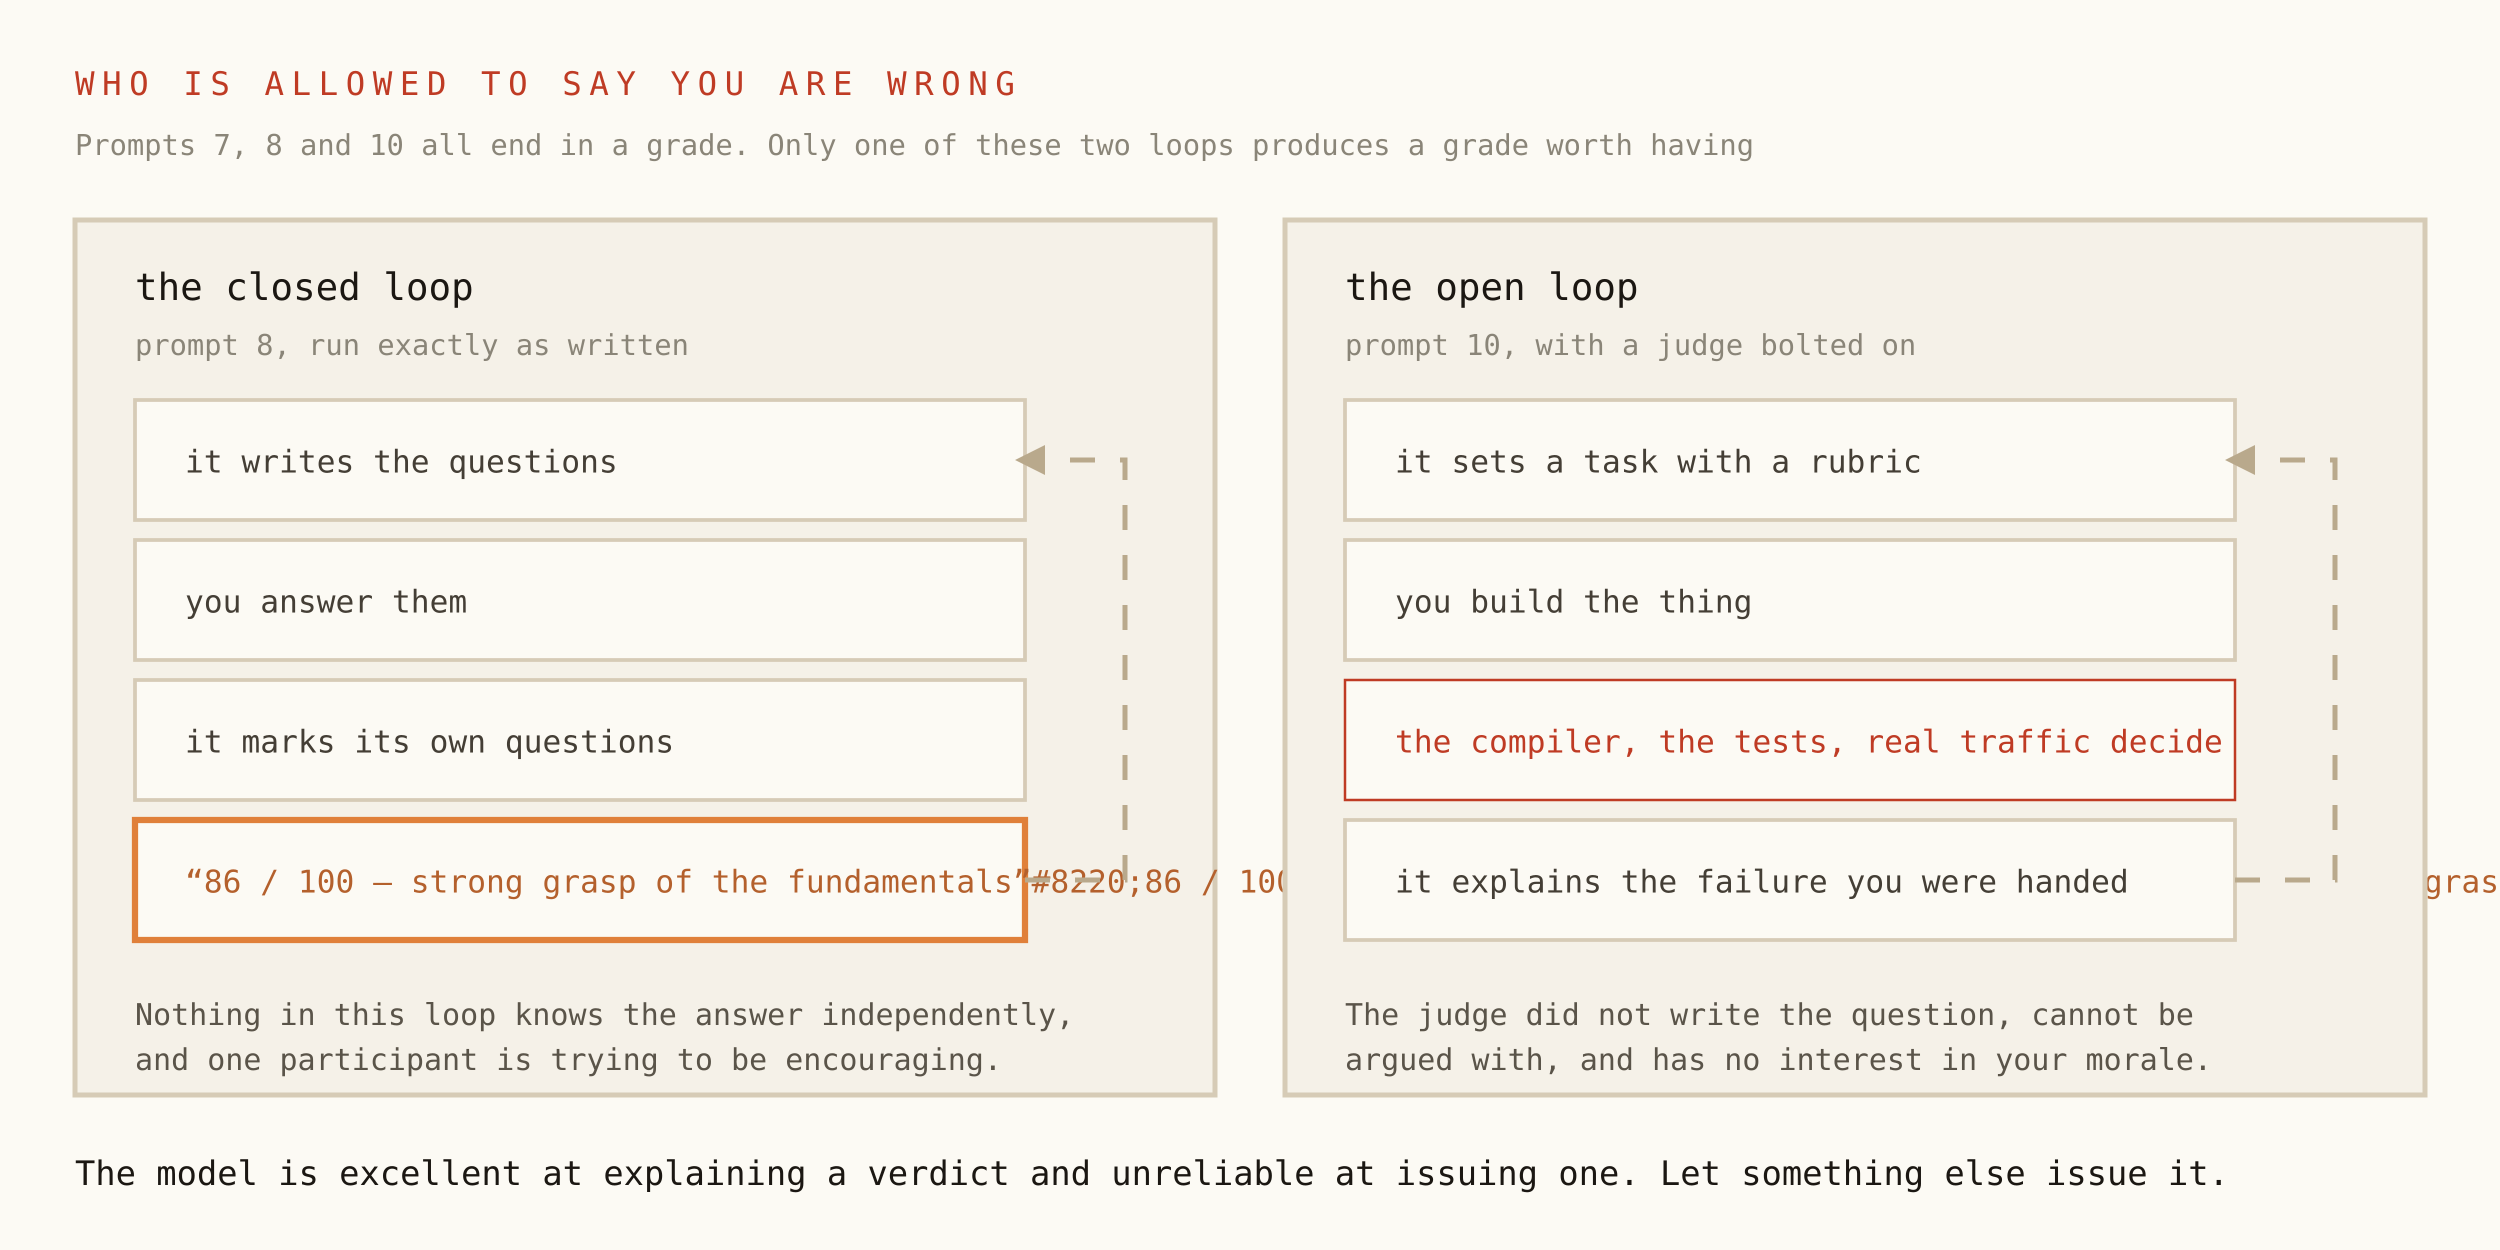
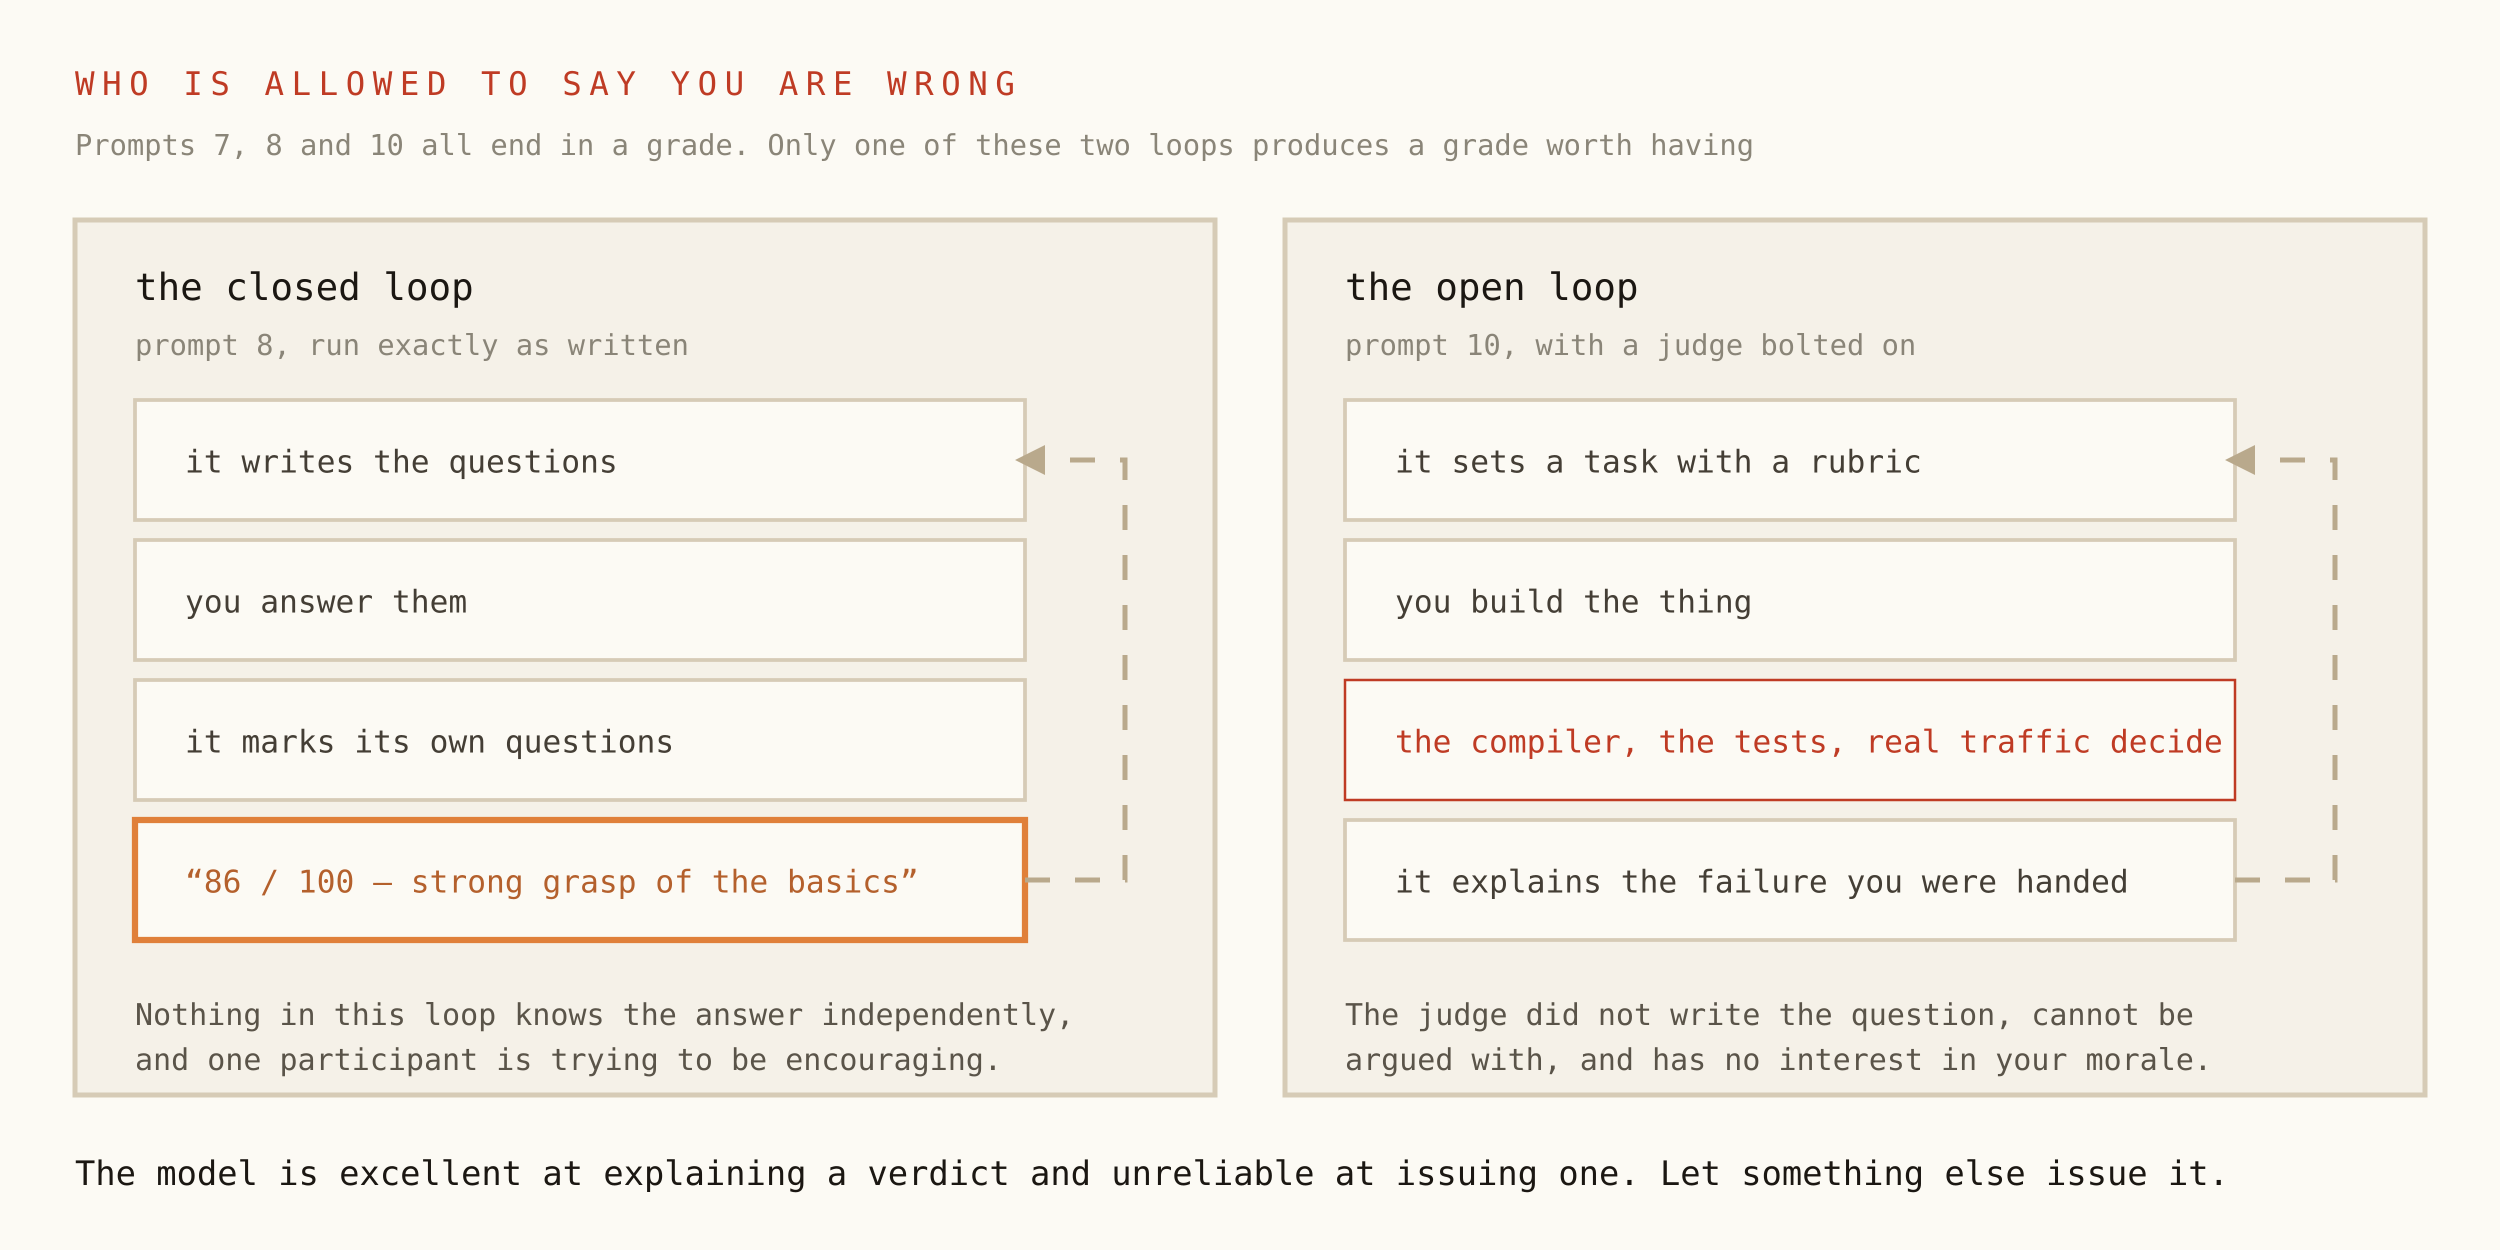
<svg xmlns="http://www.w3.org/2000/svg" width="1000" height="500" viewBox="0 0 1000 500" role="img" aria-label="Two grading loops side by side. In the closed loop the model writes the question, you answer, the model grades its own question and reports a high score; no participant in the loop knows the answer independently. In the open loop the model sets a task, you build it, a compiler or test suite or production system judges the result, and the model explains the failure; the judge cannot be argued with or flattered.">
  <style>
    .flow { stroke-dasharray: 10 10; animation: travel 3s linear infinite; }
    @keyframes travel { to { stroke-dashoffset: -20; } }
    .judge { animation: judge 4s ease-in-out infinite; }
    @keyframes judge {
      0%, 100% { stroke: #BF3B24; stroke-width: 2.5; }
      50%      { stroke: #BF3B24; stroke-width: 5; }
    }
    .self { animation: self 4s ease-in-out infinite; }
    @keyframes self { 0%, 100% { opacity: .5; } 50% { opacity: 1; } }
    @media (prefers-reduced-motion: reduce) {
      .flow { animation: none; stroke-dasharray: none; }
      .judge { animation: none; stroke-width: 2.5; }
      .self { animation: none; opacity: 1; }
    }
  </style>
  <rect width="1000" height="500" fill="#FCFAF4" />
  <g font-family="IBM Plex Mono, Menlo, monospace">
    <text x="30" y="38" fill="#BF3B24" font-size="13" letter-spacing="3">WHO IS ALLOWED TO SAY YOU ARE WRONG</text>
    <text x="30" y="62" fill="#8A8578" font-size="11.5">Prompts 7, 8 and 10 all end in a grade. Only one of these two loops produces a grade worth having</text>
    <rect x="30" y="88" width="456" height="350" fill="#F5F1E8" stroke="#D6CBB6" stroke-width="2" />
    <text x="54" y="120" fill="#1B1712" font-size="15">the closed loop</text>
    <text x="54" y="142" fill="#8A8578" font-size="11.5">prompt 8, run exactly as written</text>
    <g fill="#FCFAF4" stroke="#D6CBB6" stroke-width="1.5">
      <rect x="54" y="160" width="356" height="48" />
      <rect x="54" y="216" width="356" height="48" />
      <rect x="54" y="272" width="356" height="48" />
    </g>
    <rect class="self" x="54" y="328" width="356" height="48" fill="#FCFAF4" stroke="#E0803A" stroke-width="2.5" />
    <g font-size="12.5" fill="#443E35">
      <text x="74" y="189">it writes the questions</text>
      <text x="74" y="245">you answer them</text>
      <text x="74" y="301">it marks its own questions</text>
-       <text x="74" y="357" fill="#B4602C">“86 / 100 — strong grasp of the fundamentals”#8220;86 / 100 “86 / 100 — strong grasp of the fundamentals”#8212; strong grasp of the basics“86 / 100 — strong grasp of the fundamentals”#8221;</text>
+       <text x="74" y="357" fill="#B4602C">“86 / 100 — strong grasp of the basics”</text>
    </g>
    <path class="flow" d="M 410 352 L 450 352 L 450 184 L 414 184" fill="none" stroke="#B9A98C" stroke-width="2" />
    <polygon points="418,178 418,190 406,184" fill="#B9A98C" />
    <text x="54" y="410" fill="#5A5449" font-size="12">Nothing in this loop knows the answer independently,</text>
    <text x="54" y="428" fill="#5A5449" font-size="12">and one participant is trying to be encouraging.</text>
    <rect x="514" y="88" width="456" height="350" fill="#F5F1E8" stroke="#D6CBB6" stroke-width="2" />
    <text x="538" y="120" fill="#1B1712" font-size="15">the open loop</text>
    <text x="538" y="142" fill="#8A8578" font-size="11.5">prompt 10, with a judge bolted on</text>
    <g fill="#FCFAF4" stroke="#D6CBB6" stroke-width="1.5">
      <rect x="538" y="160" width="356" height="48" />
      <rect x="538" y="216" width="356" height="48" />
      <rect x="538" y="328" width="356" height="48" />
    </g>
    <rect class="judge" x="538" y="272" width="356" height="48" fill="#FCFAF4" stroke="#BF3B24" />
    <g font-size="12.5" fill="#443E35">
      <text x="558" y="189">it sets a task with a rubric</text>
      <text x="558" y="245">you build the thing</text>
      <text x="558" y="301" fill="#BF3B24">the compiler, the tests, real traffic decide</text>
      <text x="558" y="357">it explains the failure you were handed</text>
    </g>
    <path class="flow" d="M 894 352 L 934 352 L 934 184 L 898 184" fill="none" stroke="#B9A98C" stroke-width="2" />
    <polygon points="902,178 902,190 890,184" fill="#B9A98C" />
    <text x="538" y="410" fill="#5A5449" font-size="12">The judge did not write the question, cannot be</text>
    <text x="538" y="428" fill="#5A5449" font-size="12">argued with, and has no interest in your morale.</text>
    <text x="30" y="474" fill="#1B1712" font-size="13.5">The model is excellent at explaining a verdict and unreliable at issuing one. Let something else issue it.</text>
  </g>
</svg>
